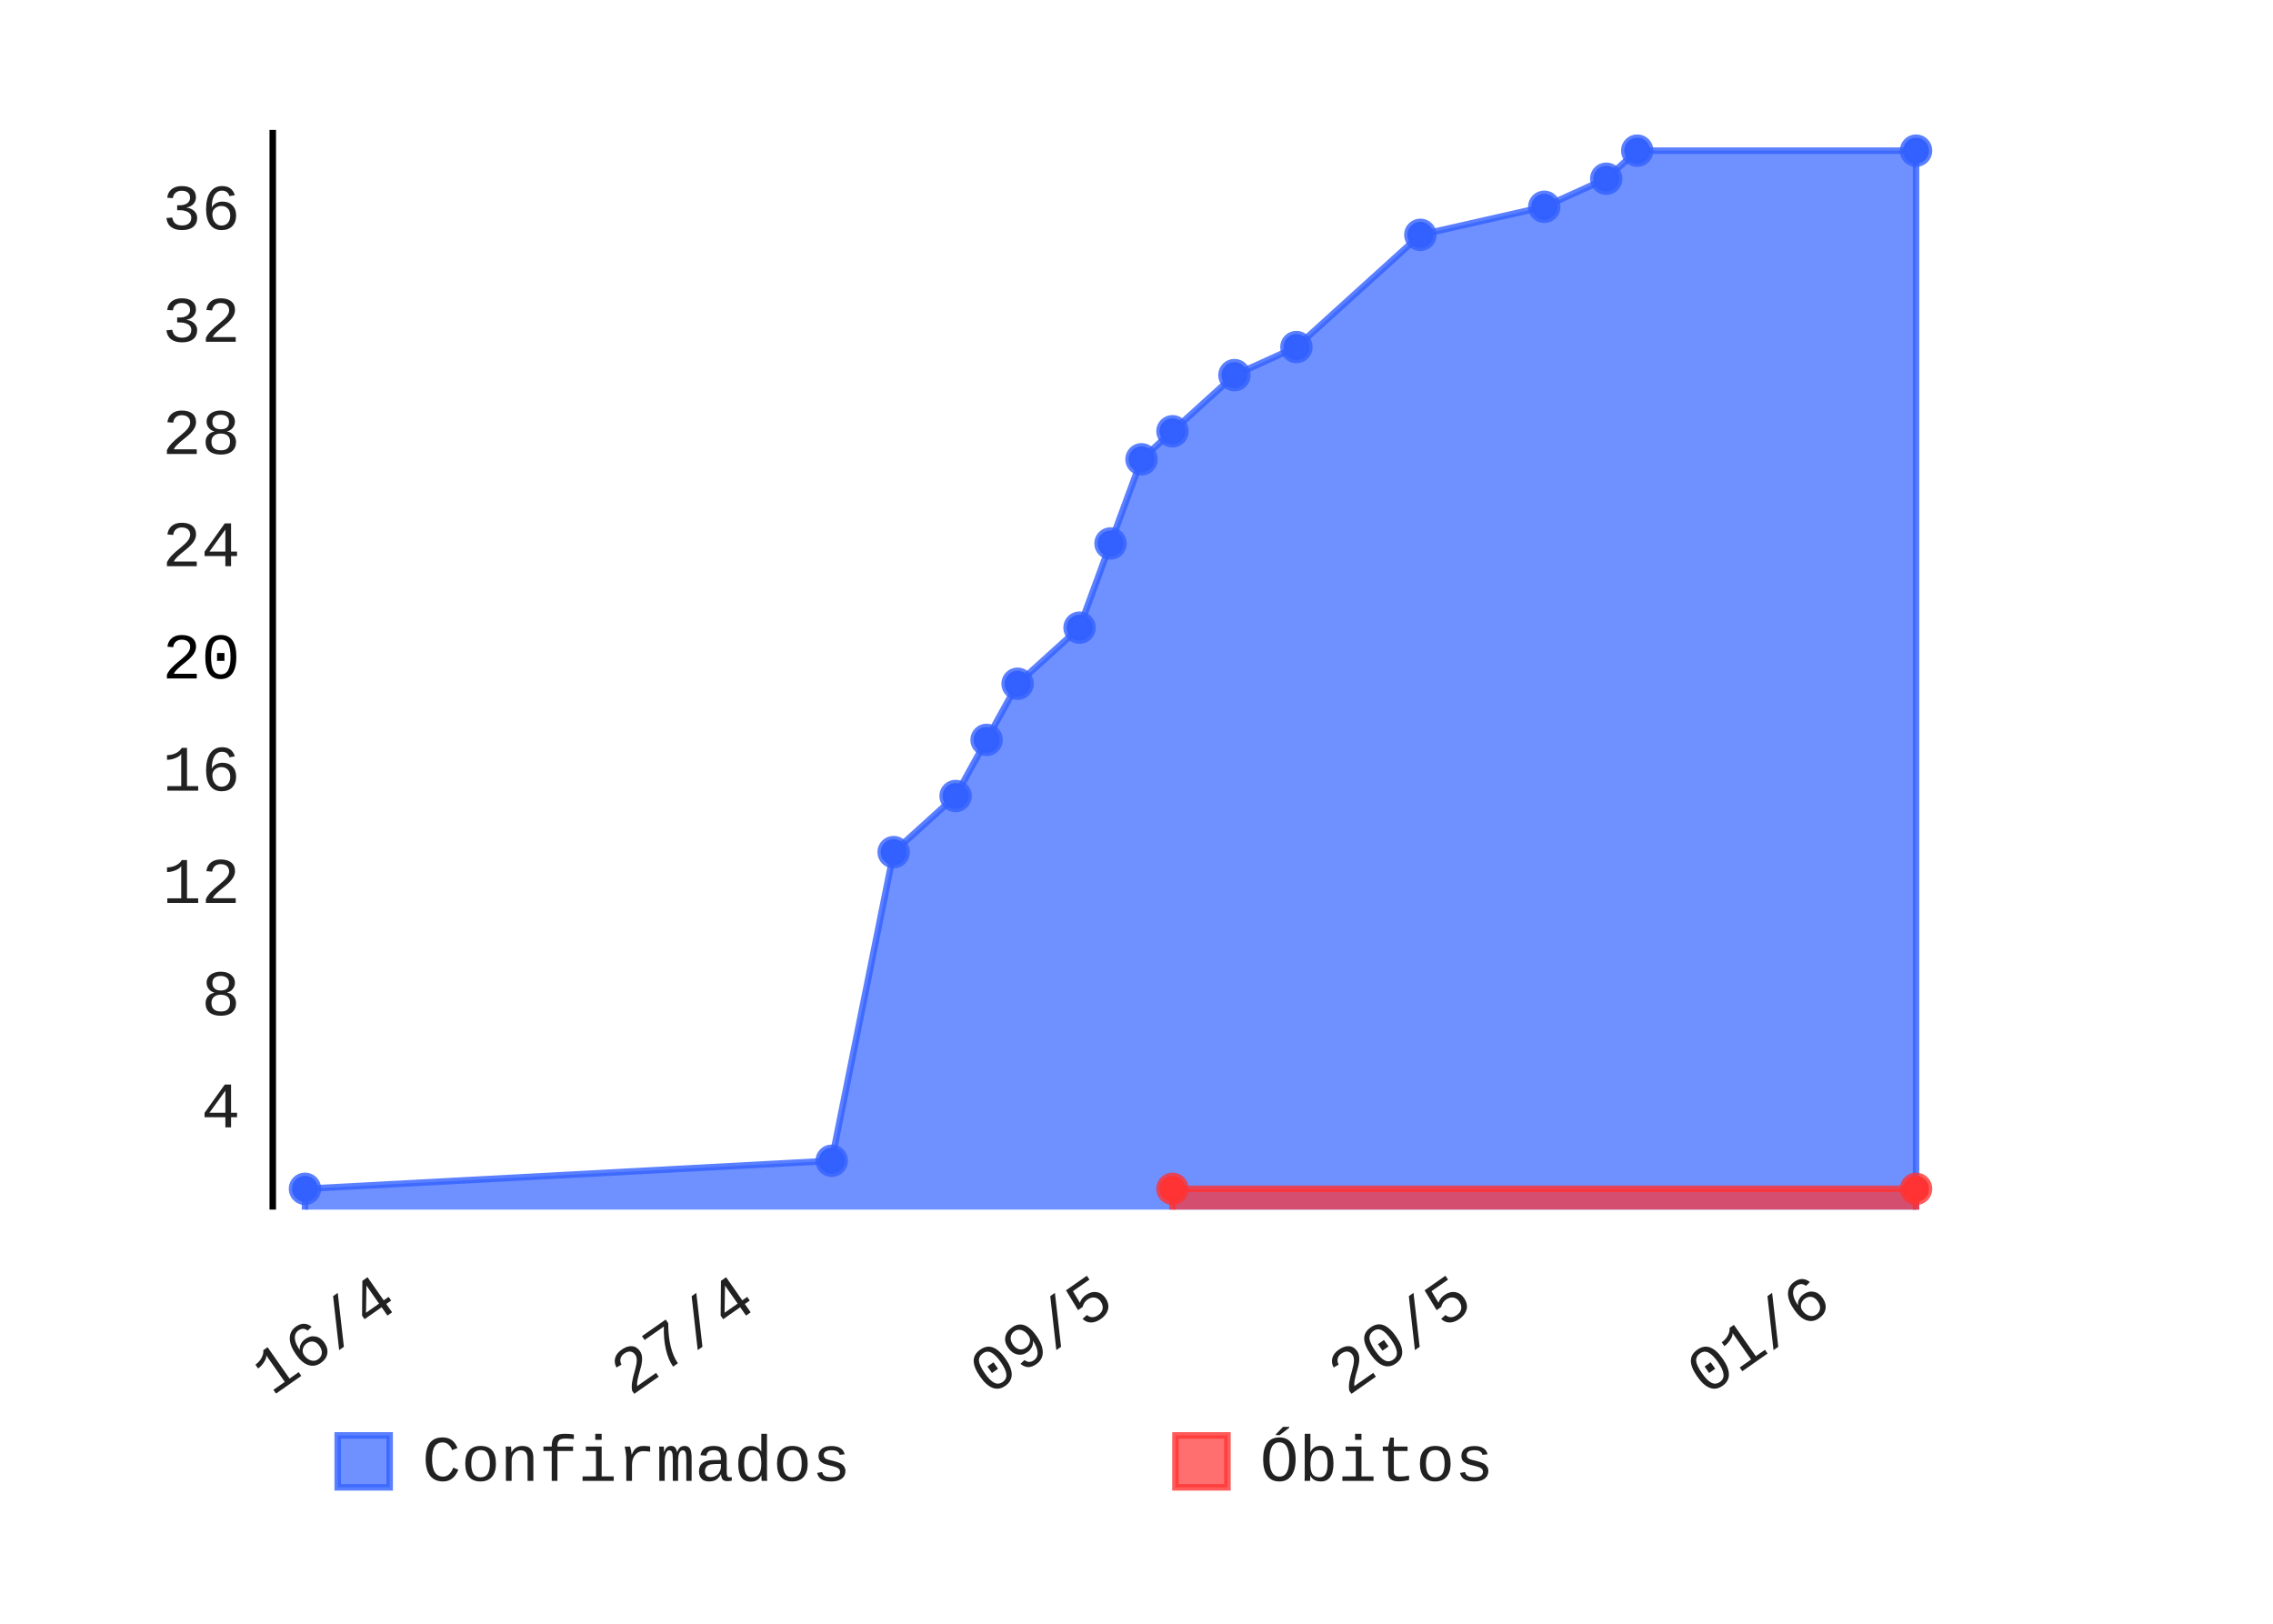
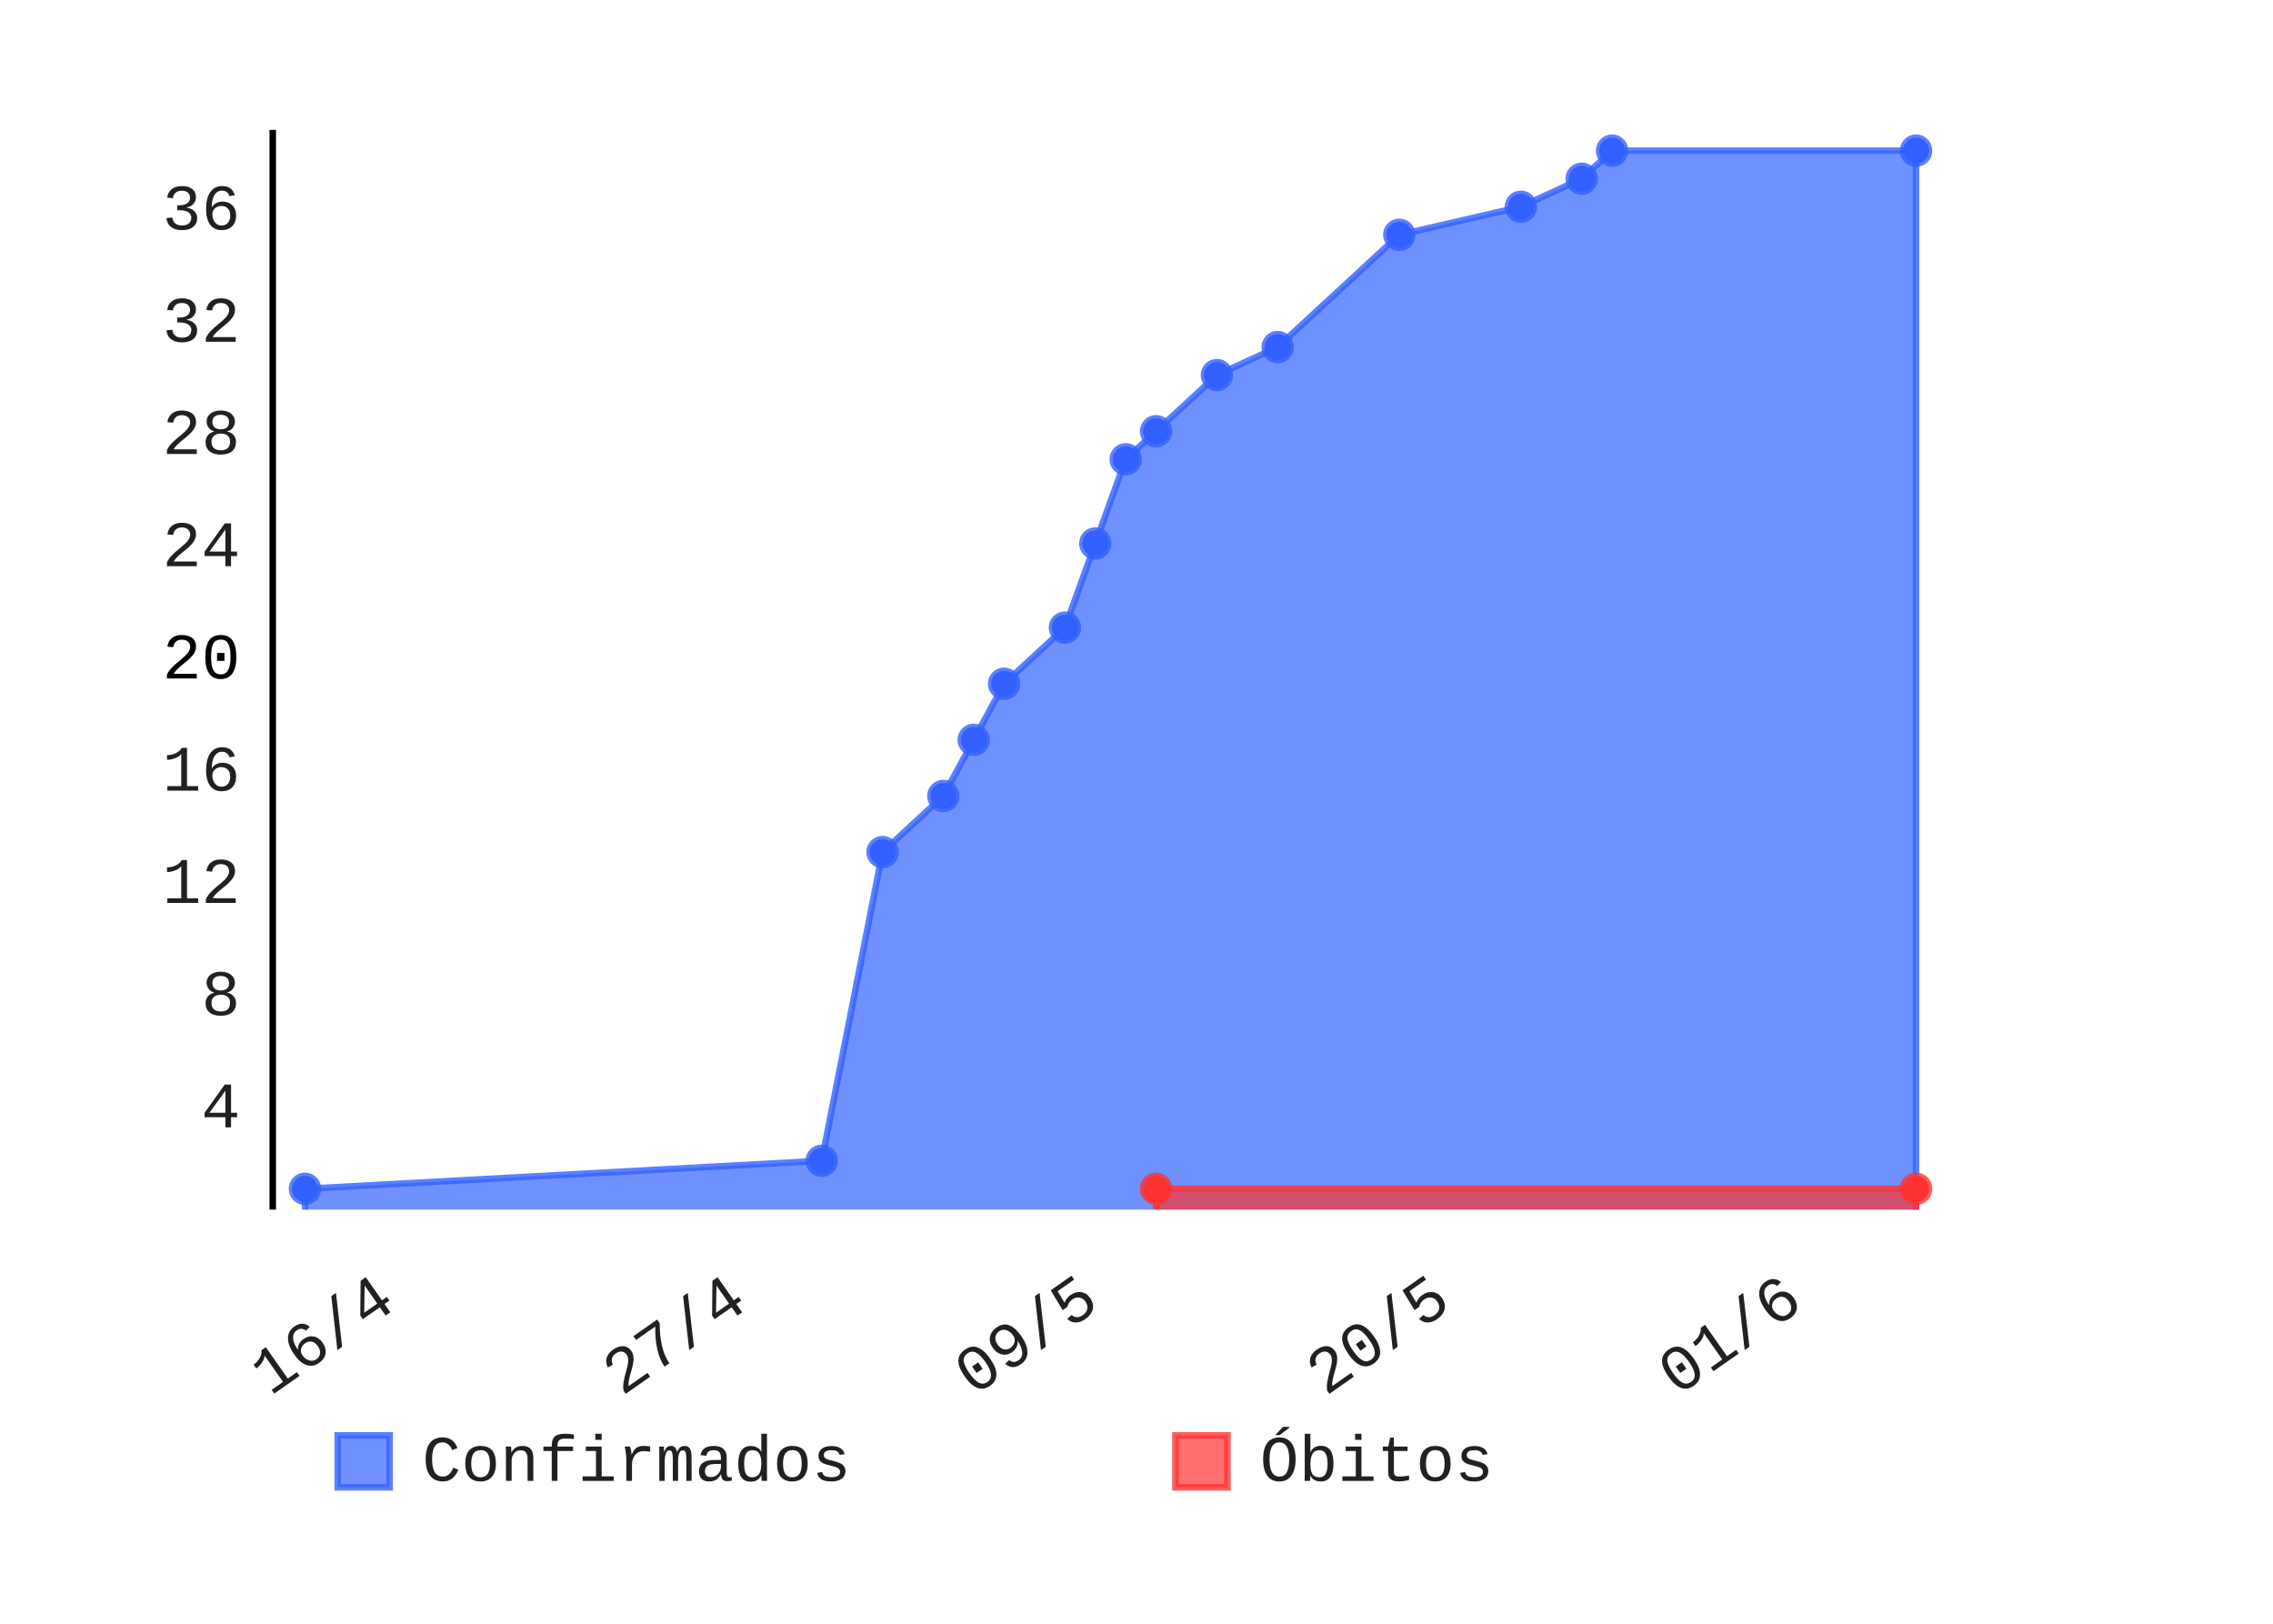
- <svg xmlns="http://www.w3.org/2000/svg" class="pygal-chart" height="250" id="chart-456dfbd1-ab6c-47b1-9da8-58bca61d538a" viewBox="0 0 350 250" width="350">
+ <svg xmlns="http://www.w3.org/2000/svg" class="pygal-chart" height="250" id="chart-071de9a3-e03d-4216-8fde-1f55c3655b1d" viewBox="0 0 350 250" width="350">
  <defs>
-     <style type="text/css">#chart-456dfbd1-ab6c-47b1-9da8-58bca61d538a{-webkit-user-select:none;-webkit-font-smoothing:antialiased;font-family:Consolas,"Liberation Mono",Menlo,Courier,monospace}#chart-456dfbd1-ab6c-47b1-9da8-58bca61d538a .title{font-family:Consolas,"Liberation Mono",Menlo,Courier,monospace;font-size:8px}#chart-456dfbd1-ab6c-47b1-9da8-58bca61d538a .legends .legend text{font-family:Consolas,"Liberation Mono",Menlo,Courier,monospace;font-size:10px}#chart-456dfbd1-ab6c-47b1-9da8-58bca61d538a .axis text{font-family:Consolas,"Liberation Mono",Menlo,Courier,monospace;font-size:10px}#chart-456dfbd1-ab6c-47b1-9da8-58bca61d538a .axis text.major{font-family:Consolas,"Liberation Mono",Menlo,Courier,monospace;font-size:10px}#chart-456dfbd1-ab6c-47b1-9da8-58bca61d538a .text-overlay text.value{font-family:Consolas,"Liberation Mono",Menlo,Courier,monospace;font-size:16px}#chart-456dfbd1-ab6c-47b1-9da8-58bca61d538a .text-overlay text.label{font-family:Consolas,"Liberation Mono",Menlo,Courier,monospace;font-size:10px}#chart-456dfbd1-ab6c-47b1-9da8-58bca61d538a .tooltip{font-family:Consolas,"Liberation Mono",Menlo,Courier,monospace;font-size:12px}#chart-456dfbd1-ab6c-47b1-9da8-58bca61d538a text.no_data{font-family:Consolas,"Liberation Mono",Menlo,Courier,monospace;font-size:64px}
- #chart-456dfbd1-ab6c-47b1-9da8-58bca61d538a{background-color:transparent}#chart-456dfbd1-ab6c-47b1-9da8-58bca61d538a path,#chart-456dfbd1-ab6c-47b1-9da8-58bca61d538a line,#chart-456dfbd1-ab6c-47b1-9da8-58bca61d538a rect,#chart-456dfbd1-ab6c-47b1-9da8-58bca61d538a circle{-webkit-transition:150ms;-moz-transition:150ms;transition:150ms}#chart-456dfbd1-ab6c-47b1-9da8-58bca61d538a .graph &gt; .background{fill:transparent}#chart-456dfbd1-ab6c-47b1-9da8-58bca61d538a .plot &gt; .background{fill:rgba(255,255,255,1)}#chart-456dfbd1-ab6c-47b1-9da8-58bca61d538a .graph{fill:rgba(0,0,0,.87)}#chart-456dfbd1-ab6c-47b1-9da8-58bca61d538a text.no_data{fill:rgba(0,0,0,1)}#chart-456dfbd1-ab6c-47b1-9da8-58bca61d538a .title{fill:rgba(0,0,0,1)}#chart-456dfbd1-ab6c-47b1-9da8-58bca61d538a .legends .legend text{fill:rgba(0,0,0,.87)}#chart-456dfbd1-ab6c-47b1-9da8-58bca61d538a .legends .legend:hover text{fill:rgba(0,0,0,1)}#chart-456dfbd1-ab6c-47b1-9da8-58bca61d538a .axis .line{stroke:rgba(0,0,0,1)}#chart-456dfbd1-ab6c-47b1-9da8-58bca61d538a .axis .guide.line{stroke:rgba(0,0,0,.54)}#chart-456dfbd1-ab6c-47b1-9da8-58bca61d538a .axis .major.line{stroke:rgba(0,0,0,.87)}#chart-456dfbd1-ab6c-47b1-9da8-58bca61d538a .axis text.major{fill:rgba(0,0,0,1)}#chart-456dfbd1-ab6c-47b1-9da8-58bca61d538a .axis.y .guides:hover .guide.line,#chart-456dfbd1-ab6c-47b1-9da8-58bca61d538a .line-graph .axis.x .guides:hover .guide.line,#chart-456dfbd1-ab6c-47b1-9da8-58bca61d538a .stackedline-graph .axis.x .guides:hover .guide.line,#chart-456dfbd1-ab6c-47b1-9da8-58bca61d538a .xy-graph .axis.x .guides:hover .guide.line{stroke:rgba(0,0,0,1)}#chart-456dfbd1-ab6c-47b1-9da8-58bca61d538a .axis .guides:hover text{fill:rgba(0,0,0,1)}#chart-456dfbd1-ab6c-47b1-9da8-58bca61d538a .reactive{fill-opacity:.7;stroke-opacity:.8}#chart-456dfbd1-ab6c-47b1-9da8-58bca61d538a .ci{stroke:rgba(0,0,0,.87)}#chart-456dfbd1-ab6c-47b1-9da8-58bca61d538a .reactive.active,#chart-456dfbd1-ab6c-47b1-9da8-58bca61d538a .active .reactive{fill-opacity:.8;stroke-opacity:.9;stroke-width:4}#chart-456dfbd1-ab6c-47b1-9da8-58bca61d538a .ci .reactive.active{stroke-width:1.5}#chart-456dfbd1-ab6c-47b1-9da8-58bca61d538a .series text{fill:rgba(0,0,0,1)}#chart-456dfbd1-ab6c-47b1-9da8-58bca61d538a .tooltip rect{fill:rgba(255,255,255,1);stroke:rgba(0,0,0,1);-webkit-transition:opacity 150ms;-moz-transition:opacity 150ms;transition:opacity 150ms}#chart-456dfbd1-ab6c-47b1-9da8-58bca61d538a .tooltip .label{fill:rgba(0,0,0,.87)}#chart-456dfbd1-ab6c-47b1-9da8-58bca61d538a .tooltip .label{fill:rgba(0,0,0,.87)}#chart-456dfbd1-ab6c-47b1-9da8-58bca61d538a .tooltip .legend{font-size:.8em;fill:rgba(0,0,0,.54)}#chart-456dfbd1-ab6c-47b1-9da8-58bca61d538a .tooltip .x_label{font-size:.6em;fill:rgba(0,0,0,1)}#chart-456dfbd1-ab6c-47b1-9da8-58bca61d538a .tooltip .xlink{font-size:.5em;text-decoration:underline}#chart-456dfbd1-ab6c-47b1-9da8-58bca61d538a .tooltip .value{font-size:1.5em}#chart-456dfbd1-ab6c-47b1-9da8-58bca61d538a .bound{font-size:.5em}#chart-456dfbd1-ab6c-47b1-9da8-58bca61d538a .max-value{font-size:.75em;fill:rgba(0,0,0,.54)}#chart-456dfbd1-ab6c-47b1-9da8-58bca61d538a .map-element{fill:rgba(255,255,255,1);stroke:rgba(0,0,0,.54) !important}#chart-456dfbd1-ab6c-47b1-9da8-58bca61d538a .map-element .reactive{fill-opacity:inherit;stroke-opacity:inherit}#chart-456dfbd1-ab6c-47b1-9da8-58bca61d538a .color-0,#chart-456dfbd1-ab6c-47b1-9da8-58bca61d538a .color-0 a:visited{stroke:#3361FF;fill:#3361FF}#chart-456dfbd1-ab6c-47b1-9da8-58bca61d538a .color-1,#chart-456dfbd1-ab6c-47b1-9da8-58bca61d538a .color-1 a:visited{stroke:#FF3333;fill:#FF3333}#chart-456dfbd1-ab6c-47b1-9da8-58bca61d538a .text-overlay .color-0 text{fill:black}#chart-456dfbd1-ab6c-47b1-9da8-58bca61d538a .text-overlay .color-1 text{fill:black}
- #chart-456dfbd1-ab6c-47b1-9da8-58bca61d538a text.no_data{text-anchor:middle}#chart-456dfbd1-ab6c-47b1-9da8-58bca61d538a .guide.line{fill:none}#chart-456dfbd1-ab6c-47b1-9da8-58bca61d538a .centered{text-anchor:middle}#chart-456dfbd1-ab6c-47b1-9da8-58bca61d538a .title{text-anchor:middle}#chart-456dfbd1-ab6c-47b1-9da8-58bca61d538a .legends .legend text{fill-opacity:1}#chart-456dfbd1-ab6c-47b1-9da8-58bca61d538a .axis.x text{text-anchor:middle}#chart-456dfbd1-ab6c-47b1-9da8-58bca61d538a .axis.x:not(.web) text[transform]{text-anchor:start}#chart-456dfbd1-ab6c-47b1-9da8-58bca61d538a .axis.x:not(.web) text[transform].backwards{text-anchor:end}#chart-456dfbd1-ab6c-47b1-9da8-58bca61d538a .axis.y text{text-anchor:end}#chart-456dfbd1-ab6c-47b1-9da8-58bca61d538a .axis.y text[transform].backwards{text-anchor:start}#chart-456dfbd1-ab6c-47b1-9da8-58bca61d538a .axis.y2 text{text-anchor:start}#chart-456dfbd1-ab6c-47b1-9da8-58bca61d538a .axis.y2 text[transform].backwards{text-anchor:end}#chart-456dfbd1-ab6c-47b1-9da8-58bca61d538a .axis .guide.line{stroke-dasharray:4,4}#chart-456dfbd1-ab6c-47b1-9da8-58bca61d538a .axis .major.guide.line{stroke-dasharray:6,6}#chart-456dfbd1-ab6c-47b1-9da8-58bca61d538a .horizontal .axis.y .guide.line,#chart-456dfbd1-ab6c-47b1-9da8-58bca61d538a .horizontal .axis.y2 .guide.line,#chart-456dfbd1-ab6c-47b1-9da8-58bca61d538a .vertical .axis.x .guide.line{opacity:0}#chart-456dfbd1-ab6c-47b1-9da8-58bca61d538a .horizontal .axis.always_show .guide.line,#chart-456dfbd1-ab6c-47b1-9da8-58bca61d538a .vertical .axis.always_show .guide.line{opacity:1 !important}#chart-456dfbd1-ab6c-47b1-9da8-58bca61d538a .axis.y .guides:hover .guide.line,#chart-456dfbd1-ab6c-47b1-9da8-58bca61d538a .axis.y2 .guides:hover .guide.line,#chart-456dfbd1-ab6c-47b1-9da8-58bca61d538a .axis.x .guides:hover .guide.line{opacity:1}#chart-456dfbd1-ab6c-47b1-9da8-58bca61d538a .axis .guides:hover text{opacity:1}#chart-456dfbd1-ab6c-47b1-9da8-58bca61d538a .nofill{fill:none}#chart-456dfbd1-ab6c-47b1-9da8-58bca61d538a .subtle-fill{fill-opacity:.2}#chart-456dfbd1-ab6c-47b1-9da8-58bca61d538a .dot{stroke-width:1px;fill-opacity:1}#chart-456dfbd1-ab6c-47b1-9da8-58bca61d538a .dot.active{stroke-width:5px}#chart-456dfbd1-ab6c-47b1-9da8-58bca61d538a .dot.negative{fill:transparent}#chart-456dfbd1-ab6c-47b1-9da8-58bca61d538a text,#chart-456dfbd1-ab6c-47b1-9da8-58bca61d538a tspan{stroke:none !important}#chart-456dfbd1-ab6c-47b1-9da8-58bca61d538a .series text.active{opacity:1}#chart-456dfbd1-ab6c-47b1-9da8-58bca61d538a .tooltip rect{fill-opacity:.95;stroke-width:.5}#chart-456dfbd1-ab6c-47b1-9da8-58bca61d538a .tooltip text{fill-opacity:1}#chart-456dfbd1-ab6c-47b1-9da8-58bca61d538a .showable{visibility:hidden}#chart-456dfbd1-ab6c-47b1-9da8-58bca61d538a .showable.shown{visibility:visible}#chart-456dfbd1-ab6c-47b1-9da8-58bca61d538a .gauge-background{fill:rgba(229,229,229,1);stroke:none}#chart-456dfbd1-ab6c-47b1-9da8-58bca61d538a .bg-lines{stroke:transparent;stroke-width:2px}</style>
+     <style type="text/css">#chart-071de9a3-e03d-4216-8fde-1f55c3655b1d{-webkit-user-select:none;-webkit-font-smoothing:antialiased;font-family:Consolas,"Liberation Mono",Menlo,Courier,monospace}#chart-071de9a3-e03d-4216-8fde-1f55c3655b1d .title{font-family:Consolas,"Liberation Mono",Menlo,Courier,monospace;font-size:8px}#chart-071de9a3-e03d-4216-8fde-1f55c3655b1d .legends .legend text{font-family:Consolas,"Liberation Mono",Menlo,Courier,monospace;font-size:10px}#chart-071de9a3-e03d-4216-8fde-1f55c3655b1d .axis text{font-family:Consolas,"Liberation Mono",Menlo,Courier,monospace;font-size:10px}#chart-071de9a3-e03d-4216-8fde-1f55c3655b1d .axis text.major{font-family:Consolas,"Liberation Mono",Menlo,Courier,monospace;font-size:10px}#chart-071de9a3-e03d-4216-8fde-1f55c3655b1d .text-overlay text.value{font-family:Consolas,"Liberation Mono",Menlo,Courier,monospace;font-size:16px}#chart-071de9a3-e03d-4216-8fde-1f55c3655b1d .text-overlay text.label{font-family:Consolas,"Liberation Mono",Menlo,Courier,monospace;font-size:10px}#chart-071de9a3-e03d-4216-8fde-1f55c3655b1d .tooltip{font-family:Consolas,"Liberation Mono",Menlo,Courier,monospace;font-size:12px}#chart-071de9a3-e03d-4216-8fde-1f55c3655b1d text.no_data{font-family:Consolas,"Liberation Mono",Menlo,Courier,monospace;font-size:64px}
+ #chart-071de9a3-e03d-4216-8fde-1f55c3655b1d{background-color:transparent}#chart-071de9a3-e03d-4216-8fde-1f55c3655b1d path,#chart-071de9a3-e03d-4216-8fde-1f55c3655b1d line,#chart-071de9a3-e03d-4216-8fde-1f55c3655b1d rect,#chart-071de9a3-e03d-4216-8fde-1f55c3655b1d circle{-webkit-transition:150ms;-moz-transition:150ms;transition:150ms}#chart-071de9a3-e03d-4216-8fde-1f55c3655b1d .graph &gt; .background{fill:transparent}#chart-071de9a3-e03d-4216-8fde-1f55c3655b1d .plot &gt; .background{fill:rgba(255,255,255,1)}#chart-071de9a3-e03d-4216-8fde-1f55c3655b1d .graph{fill:rgba(0,0,0,.87)}#chart-071de9a3-e03d-4216-8fde-1f55c3655b1d text.no_data{fill:rgba(0,0,0,1)}#chart-071de9a3-e03d-4216-8fde-1f55c3655b1d .title{fill:rgba(0,0,0,1)}#chart-071de9a3-e03d-4216-8fde-1f55c3655b1d .legends .legend text{fill:rgba(0,0,0,.87)}#chart-071de9a3-e03d-4216-8fde-1f55c3655b1d .legends .legend:hover text{fill:rgba(0,0,0,1)}#chart-071de9a3-e03d-4216-8fde-1f55c3655b1d .axis .line{stroke:rgba(0,0,0,1)}#chart-071de9a3-e03d-4216-8fde-1f55c3655b1d .axis .guide.line{stroke:rgba(0,0,0,.54)}#chart-071de9a3-e03d-4216-8fde-1f55c3655b1d .axis .major.line{stroke:rgba(0,0,0,.87)}#chart-071de9a3-e03d-4216-8fde-1f55c3655b1d .axis text.major{fill:rgba(0,0,0,1)}#chart-071de9a3-e03d-4216-8fde-1f55c3655b1d .axis.y .guides:hover .guide.line,#chart-071de9a3-e03d-4216-8fde-1f55c3655b1d .line-graph .axis.x .guides:hover .guide.line,#chart-071de9a3-e03d-4216-8fde-1f55c3655b1d .stackedline-graph .axis.x .guides:hover .guide.line,#chart-071de9a3-e03d-4216-8fde-1f55c3655b1d .xy-graph .axis.x .guides:hover .guide.line{stroke:rgba(0,0,0,1)}#chart-071de9a3-e03d-4216-8fde-1f55c3655b1d .axis .guides:hover text{fill:rgba(0,0,0,1)}#chart-071de9a3-e03d-4216-8fde-1f55c3655b1d .reactive{fill-opacity:.7;stroke-opacity:.8}#chart-071de9a3-e03d-4216-8fde-1f55c3655b1d .ci{stroke:rgba(0,0,0,.87)}#chart-071de9a3-e03d-4216-8fde-1f55c3655b1d .reactive.active,#chart-071de9a3-e03d-4216-8fde-1f55c3655b1d .active .reactive{fill-opacity:.8;stroke-opacity:.9;stroke-width:4}#chart-071de9a3-e03d-4216-8fde-1f55c3655b1d .ci .reactive.active{stroke-width:1.5}#chart-071de9a3-e03d-4216-8fde-1f55c3655b1d .series text{fill:rgba(0,0,0,1)}#chart-071de9a3-e03d-4216-8fde-1f55c3655b1d .tooltip rect{fill:rgba(255,255,255,1);stroke:rgba(0,0,0,1);-webkit-transition:opacity 150ms;-moz-transition:opacity 150ms;transition:opacity 150ms}#chart-071de9a3-e03d-4216-8fde-1f55c3655b1d .tooltip .label{fill:rgba(0,0,0,.87)}#chart-071de9a3-e03d-4216-8fde-1f55c3655b1d .tooltip .label{fill:rgba(0,0,0,.87)}#chart-071de9a3-e03d-4216-8fde-1f55c3655b1d .tooltip .legend{font-size:.8em;fill:rgba(0,0,0,.54)}#chart-071de9a3-e03d-4216-8fde-1f55c3655b1d .tooltip .x_label{font-size:.6em;fill:rgba(0,0,0,1)}#chart-071de9a3-e03d-4216-8fde-1f55c3655b1d .tooltip .xlink{font-size:.5em;text-decoration:underline}#chart-071de9a3-e03d-4216-8fde-1f55c3655b1d .tooltip .value{font-size:1.5em}#chart-071de9a3-e03d-4216-8fde-1f55c3655b1d .bound{font-size:.5em}#chart-071de9a3-e03d-4216-8fde-1f55c3655b1d .max-value{font-size:.75em;fill:rgba(0,0,0,.54)}#chart-071de9a3-e03d-4216-8fde-1f55c3655b1d .map-element{fill:rgba(255,255,255,1);stroke:rgba(0,0,0,.54) !important}#chart-071de9a3-e03d-4216-8fde-1f55c3655b1d .map-element .reactive{fill-opacity:inherit;stroke-opacity:inherit}#chart-071de9a3-e03d-4216-8fde-1f55c3655b1d .color-0,#chart-071de9a3-e03d-4216-8fde-1f55c3655b1d .color-0 a:visited{stroke:#3361FF;fill:#3361FF}#chart-071de9a3-e03d-4216-8fde-1f55c3655b1d .color-1,#chart-071de9a3-e03d-4216-8fde-1f55c3655b1d .color-1 a:visited{stroke:#FF3333;fill:#FF3333}#chart-071de9a3-e03d-4216-8fde-1f55c3655b1d .text-overlay .color-0 text{fill:black}#chart-071de9a3-e03d-4216-8fde-1f55c3655b1d .text-overlay .color-1 text{fill:black}
+ #chart-071de9a3-e03d-4216-8fde-1f55c3655b1d text.no_data{text-anchor:middle}#chart-071de9a3-e03d-4216-8fde-1f55c3655b1d .guide.line{fill:none}#chart-071de9a3-e03d-4216-8fde-1f55c3655b1d .centered{text-anchor:middle}#chart-071de9a3-e03d-4216-8fde-1f55c3655b1d .title{text-anchor:middle}#chart-071de9a3-e03d-4216-8fde-1f55c3655b1d .legends .legend text{fill-opacity:1}#chart-071de9a3-e03d-4216-8fde-1f55c3655b1d .axis.x text{text-anchor:middle}#chart-071de9a3-e03d-4216-8fde-1f55c3655b1d .axis.x:not(.web) text[transform]{text-anchor:start}#chart-071de9a3-e03d-4216-8fde-1f55c3655b1d .axis.x:not(.web) text[transform].backwards{text-anchor:end}#chart-071de9a3-e03d-4216-8fde-1f55c3655b1d .axis.y text{text-anchor:end}#chart-071de9a3-e03d-4216-8fde-1f55c3655b1d .axis.y text[transform].backwards{text-anchor:start}#chart-071de9a3-e03d-4216-8fde-1f55c3655b1d .axis.y2 text{text-anchor:start}#chart-071de9a3-e03d-4216-8fde-1f55c3655b1d .axis.y2 text[transform].backwards{text-anchor:end}#chart-071de9a3-e03d-4216-8fde-1f55c3655b1d .axis .guide.line{stroke-dasharray:4,4}#chart-071de9a3-e03d-4216-8fde-1f55c3655b1d .axis .major.guide.line{stroke-dasharray:6,6}#chart-071de9a3-e03d-4216-8fde-1f55c3655b1d .horizontal .axis.y .guide.line,#chart-071de9a3-e03d-4216-8fde-1f55c3655b1d .horizontal .axis.y2 .guide.line,#chart-071de9a3-e03d-4216-8fde-1f55c3655b1d .vertical .axis.x .guide.line{opacity:0}#chart-071de9a3-e03d-4216-8fde-1f55c3655b1d .horizontal .axis.always_show .guide.line,#chart-071de9a3-e03d-4216-8fde-1f55c3655b1d .vertical .axis.always_show .guide.line{opacity:1 !important}#chart-071de9a3-e03d-4216-8fde-1f55c3655b1d .axis.y .guides:hover .guide.line,#chart-071de9a3-e03d-4216-8fde-1f55c3655b1d .axis.y2 .guides:hover .guide.line,#chart-071de9a3-e03d-4216-8fde-1f55c3655b1d .axis.x .guides:hover .guide.line{opacity:1}#chart-071de9a3-e03d-4216-8fde-1f55c3655b1d .axis .guides:hover text{opacity:1}#chart-071de9a3-e03d-4216-8fde-1f55c3655b1d .nofill{fill:none}#chart-071de9a3-e03d-4216-8fde-1f55c3655b1d .subtle-fill{fill-opacity:.2}#chart-071de9a3-e03d-4216-8fde-1f55c3655b1d .dot{stroke-width:1px;fill-opacity:1}#chart-071de9a3-e03d-4216-8fde-1f55c3655b1d .dot.active{stroke-width:5px}#chart-071de9a3-e03d-4216-8fde-1f55c3655b1d .dot.negative{fill:transparent}#chart-071de9a3-e03d-4216-8fde-1f55c3655b1d text,#chart-071de9a3-e03d-4216-8fde-1f55c3655b1d tspan{stroke:none !important}#chart-071de9a3-e03d-4216-8fde-1f55c3655b1d .series text.active{opacity:1}#chart-071de9a3-e03d-4216-8fde-1f55c3655b1d .tooltip rect{fill-opacity:.95;stroke-width:.5}#chart-071de9a3-e03d-4216-8fde-1f55c3655b1d .tooltip text{fill-opacity:1}#chart-071de9a3-e03d-4216-8fde-1f55c3655b1d .showable{visibility:hidden}#chart-071de9a3-e03d-4216-8fde-1f55c3655b1d .showable.shown{visibility:visible}#chart-071de9a3-e03d-4216-8fde-1f55c3655b1d .gauge-background{fill:rgba(229,229,229,1);stroke:none}#chart-071de9a3-e03d-4216-8fde-1f55c3655b1d .bg-lines{stroke:transparent;stroke-width:2px}</style>
  </defs>
  <g class="graph datetimeline-graph vertical">
    <rect class="background" height="250" width="350" x="0" y="0" />
    <g class="plot" transform="translate(42, 20)">
      <rect class="background" height="166.234" width="258.0" x="0" y="0" />
      <g class="axis y">
        <g class="guides">
          <text class="" x="-5" y="153.577">4</text>
        </g>
        <g class="guides">
          <text class="" x="-5" y="136.297">8</text>
        </g>
        <g class="guides">
          <text class="" x="-5" y="119.017">12</text>
        </g>
        <g class="guides">
          <text class="" x="-5" y="101.737">16</text>
        </g>
        <g class="guides">
          <text class="major" x="-5" y="84.457">20</text>
        </g>
        <g class="guides">
          <text class="" x="-5" y="67.177">24</text>
        </g>
        <g class="guides">
          <text class="" x="-5" y="49.897">28</text>
        </g>
        <g class="guides">
          <text class="" x="-5" y="32.617">32</text>
        </g>
        <g class="guides">
          <text class="" x="-5" y="15.337">36</text>
        </g>
      </g>
      <g class="axis x">
        <path class="line" d="M0 0 v166.234" />
        <g class="guides">
-           <path class="guide line" d="M19.539 0 v166.234" />
-           <text class="backwards" transform="rotate(325 19.53871 181.2342)" x="19.539" y="181.234">16/4</text>
+           <path class="guide line" d="M19.264 0 v166.234" />
+           <text class="backwards" transform="rotate(325 19.26367 181.2342)" x="19.264" y="181.234">16/4</text>
        </g>
        <g class="guides">
-           <path class="guide line" d="M74.755 0 v166.234" />
-           <text class="backwards" transform="rotate(325 74.75526 181.2342)" x="74.755" y="181.234">27/4</text>
+           <path class="guide line" d="M73.438 0 v166.234" />
+           <text class="backwards" transform="rotate(325 73.4384 181.2342)" x="73.438" y="181.234">27/4</text>
        </g>
        <g class="guides">
-           <path class="guide line" d="M129.972 0 v166.234" />
-           <text class="backwards" transform="rotate(325 129.9718 181.2342)" x="129.972" y="181.234">09/5</text>
+           <path class="guide line" d="M127.613 0 v166.234" />
+           <text class="backwards" transform="rotate(325 127.6131 181.2342)" x="127.613" y="181.234">09/5</text>
        </g>
        <g class="guides">
-           <path class="guide line" d="M185.188 0 v166.234" />
-           <text class="backwards" transform="rotate(325 185.1884 181.2342)" x="185.188" y="181.234">20/5</text>
+           <path class="guide line" d="M181.788 0 v166.234" />
+           <text class="backwards" transform="rotate(325 181.7879 181.2342)" x="181.788" y="181.234">20/5</text>
        </g>
        <g class="guides">
-           <path class="guide line" d="M240.405 0 v166.234" />
-           <text class="backwards" transform="rotate(325 240.4049 181.2342)" x="240.405" y="181.234">01/6</text>
+           <path class="guide line" d="M235.963 0 v166.234" />
+           <text class="backwards" transform="rotate(325 235.9626 181.2342)" x="235.963" y="181.234">01/6</text>
        </g>
      </g>
      <g class="series serie-0 color-0">
-         <path class="line reactive" d="M4.962 166.234 L4.962 163.037 86.064 158.717 95.605 111.197 105.146 102.557 109.917 93.917 114.688 85.277 124.229 76.637 129 63.677 133.771 50.717 138.541 46.397 148.083 37.757 157.624 33.437 176.707 16.157 195.79 11.837 205.331 7.517 210.102 3.197 253.038 3.197 253.038 166.234" />
+         <path class="line reactive" d="M4.962 166.234 L4.962 163.037 84.533 158.717 93.895 111.197 103.256 102.557 107.937 93.917 112.618 85.277 121.979 76.637 126.66 63.677 131.34 50.717 136.021 46.397 145.382 37.757 154.744 33.437 173.467 16.157 192.189 11.837 201.551 7.517 206.231 3.197 253.038 3.197 253.038 166.234" />
      </g>
      <g class="series serie-1 color-1">
-         <path class="line reactive" d="M138.541 166.234 L138.541 163.037 253.038 163.037 253.038 166.234" />
+         <path class="line reactive" d="M136.021 166.234 L136.021 163.037 253.038 163.037 253.038 166.234" />
      </g>
    </g>
    <g class="titles" />
    <g class="plot overlay" transform="translate(42, 20)">
      <g class="series serie-0 color-0">
        <g class="dots">
          <circle class="dot reactive tooltip-trigger" cx="4.962" cy="163.037" r="2" />
        </g>
        <g class="dots">
-           <circle class="dot reactive tooltip-trigger" cx="86.064" cy="158.717" r="2" />
+           <circle class="dot reactive tooltip-trigger" cx="84.533" cy="158.717" r="2" />
        </g>
        <g class="dots">
-           <circle class="dot reactive tooltip-trigger" cx="95.605" cy="111.197" r="2" />
+           <circle class="dot reactive tooltip-trigger" cx="93.895" cy="111.197" r="2" />
        </g>
        <g class="dots">
-           <circle class="dot reactive tooltip-trigger" cx="105.146" cy="102.557" r="2" />
+           <circle class="dot reactive tooltip-trigger" cx="103.256" cy="102.557" r="2" />
        </g>
        <g class="dots">
-           <circle class="dot reactive tooltip-trigger" cx="109.917" cy="93.917" r="2" />
+           <circle class="dot reactive tooltip-trigger" cx="107.937" cy="93.917" r="2" />
        </g>
        <g class="dots">
-           <circle class="dot reactive tooltip-trigger" cx="114.688" cy="85.277" r="2" />
+           <circle class="dot reactive tooltip-trigger" cx="112.618" cy="85.277" r="2" />
        </g>
        <g class="dots">
-           <circle class="dot reactive tooltip-trigger" cx="124.229" cy="76.637" r="2" />
+           <circle class="dot reactive tooltip-trigger" cx="121.979" cy="76.637" r="2" />
        </g>
        <g class="dots">
-           <circle class="dot reactive tooltip-trigger" cx="129.0" cy="63.677" r="2" />
+           <circle class="dot reactive tooltip-trigger" cx="126.66" cy="63.677" r="2" />
        </g>
        <g class="dots">
-           <circle class="dot reactive tooltip-trigger" cx="133.771" cy="50.717" r="2" />
+           <circle class="dot reactive tooltip-trigger" cx="131.34" cy="50.717" r="2" />
        </g>
        <g class="dots">
-           <circle class="dot reactive tooltip-trigger" cx="138.541" cy="46.397" r="2" />
+           <circle class="dot reactive tooltip-trigger" cx="136.021" cy="46.397" r="2" />
        </g>
        <g class="dots">
-           <circle class="dot reactive tooltip-trigger" cx="148.083" cy="37.757" r="2" />
+           <circle class="dot reactive tooltip-trigger" cx="145.382" cy="37.757" r="2" />
        </g>
        <g class="dots">
-           <circle class="dot reactive tooltip-trigger" cx="157.624" cy="33.437" r="2" />
+           <circle class="dot reactive tooltip-trigger" cx="154.744" cy="33.437" r="2" />
        </g>
        <g class="dots">
-           <circle class="dot reactive tooltip-trigger" cx="176.707" cy="16.157" r="2" />
+           <circle class="dot reactive tooltip-trigger" cx="173.467" cy="16.157" r="2" />
        </g>
        <g class="dots">
-           <circle class="dot reactive tooltip-trigger" cx="195.79" cy="11.837" r="2" />
+           <circle class="dot reactive tooltip-trigger" cx="192.189" cy="11.837" r="2" />
        </g>
        <g class="dots">
-           <circle class="dot reactive tooltip-trigger" cx="205.331" cy="7.517" r="2" />
+           <circle class="dot reactive tooltip-trigger" cx="201.551" cy="7.517" r="2" />
        </g>
        <g class="dots">
-           <circle class="dot reactive tooltip-trigger" cx="210.102" cy="3.197" r="2" />
+           <circle class="dot reactive tooltip-trigger" cx="206.231" cy="3.197" r="2" />
        </g>
        <g class="dots">
          <circle class="dot reactive tooltip-trigger" cx="253.038" cy="3.197" r="2" />
        </g>
      </g>
      <g class="series serie-1 color-1">
        <g class="dots">
-           <circle class="dot reactive tooltip-trigger" cx="138.541" cy="163.037" r="2" />
+           <circle class="dot reactive tooltip-trigger" cx="136.021" cy="163.037" r="2" />
        </g>
        <g class="dots">
          <circle class="dot reactive tooltip-trigger" cx="253.038" cy="163.037" r="2" />
        </g>
      </g>
    </g>
    <g class="plot text-overlay" transform="translate(42, 20)">
      <g class="series serie-0 color-0" />
      <g class="series serie-1 color-1" />
    </g>
    <g class="plot tooltip-overlay" transform="translate(42, 20)">
      <g class="tooltip" style="opacity: 0" transform="translate(0 0)">
        <rect class="tooltip-box" height="0" rx="10" ry="10" width="0" />
        <g class="text" />
      </g>
    </g>
    <g class="legends" transform="translate(52, 220)">
      <g class="legend reactive activate-serie" id="activate-serie-0">
        <rect class="color-0 reactive" height="8" width="8" x="0.0" y="1.0" />
        <text x="13.0" y="8.0">Confirmados</text>
      </g>
      <g class="legend reactive activate-serie" id="activate-serie-1">
        <rect class="color-1 reactive" height="8" width="8" x="129.0" y="1.0" />
        <text x="142.0" y="8.0">Óbitos</text>
      </g>
    </g>
  </g>
</svg>
